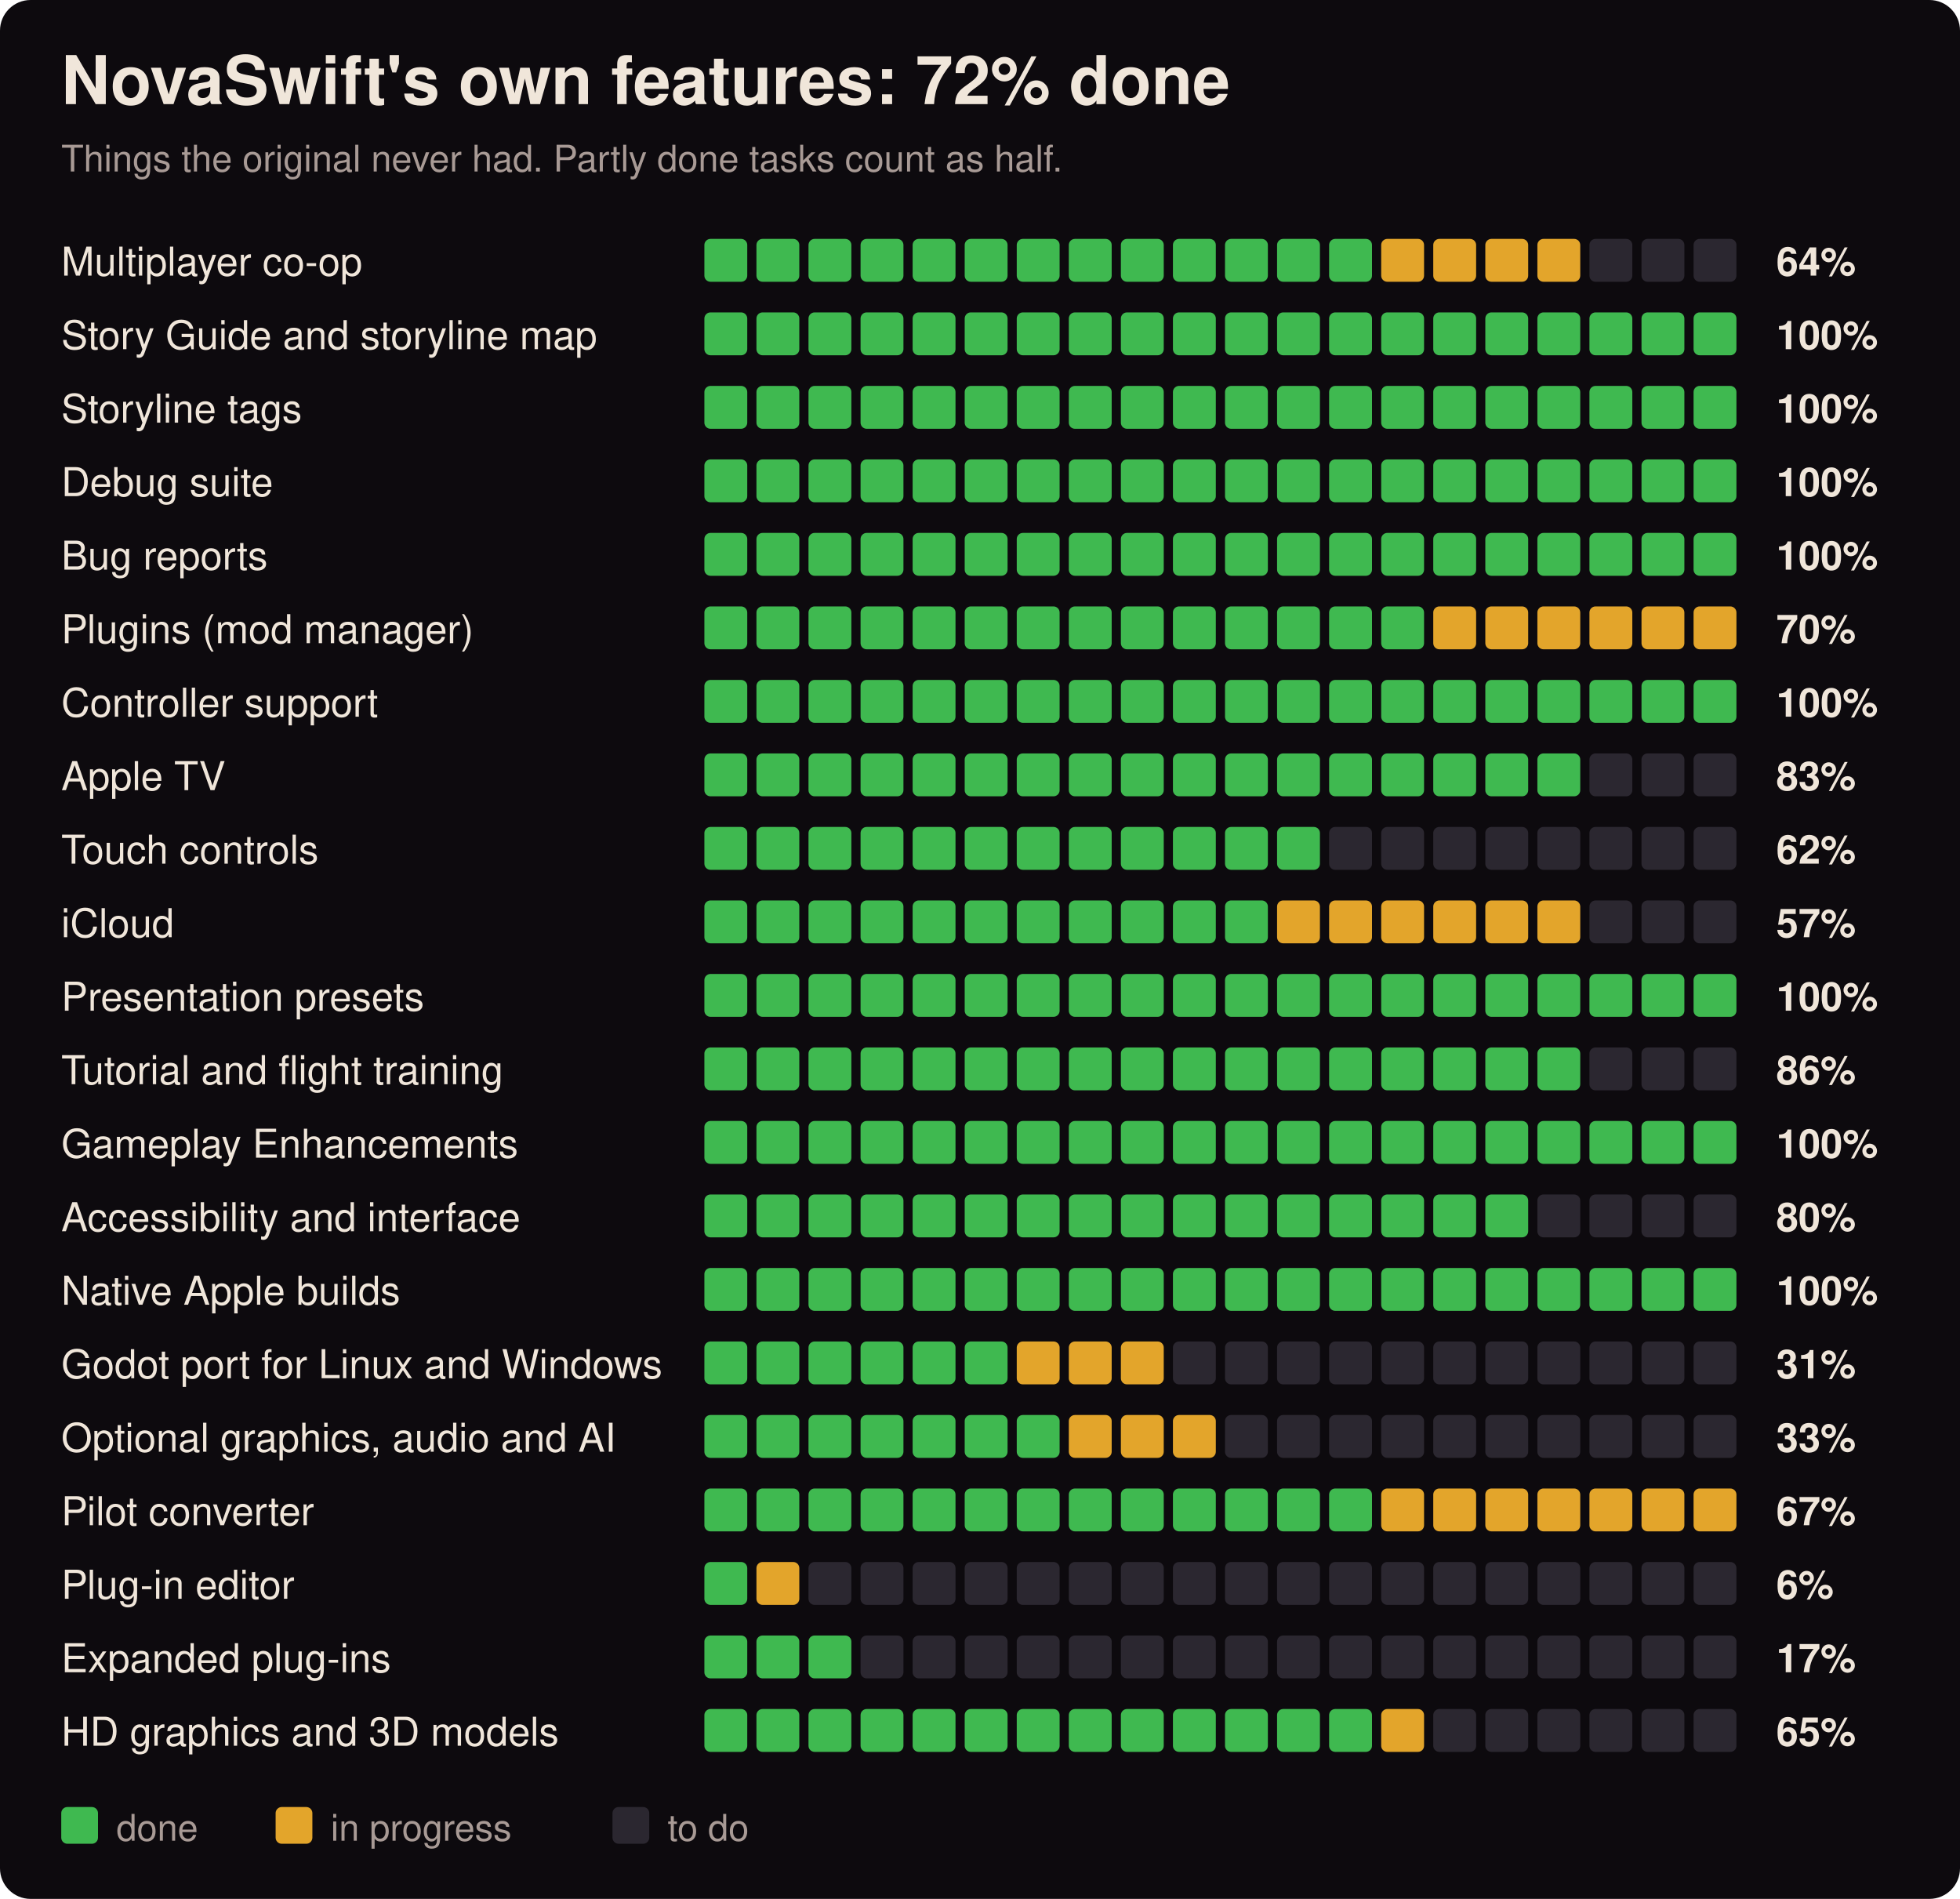
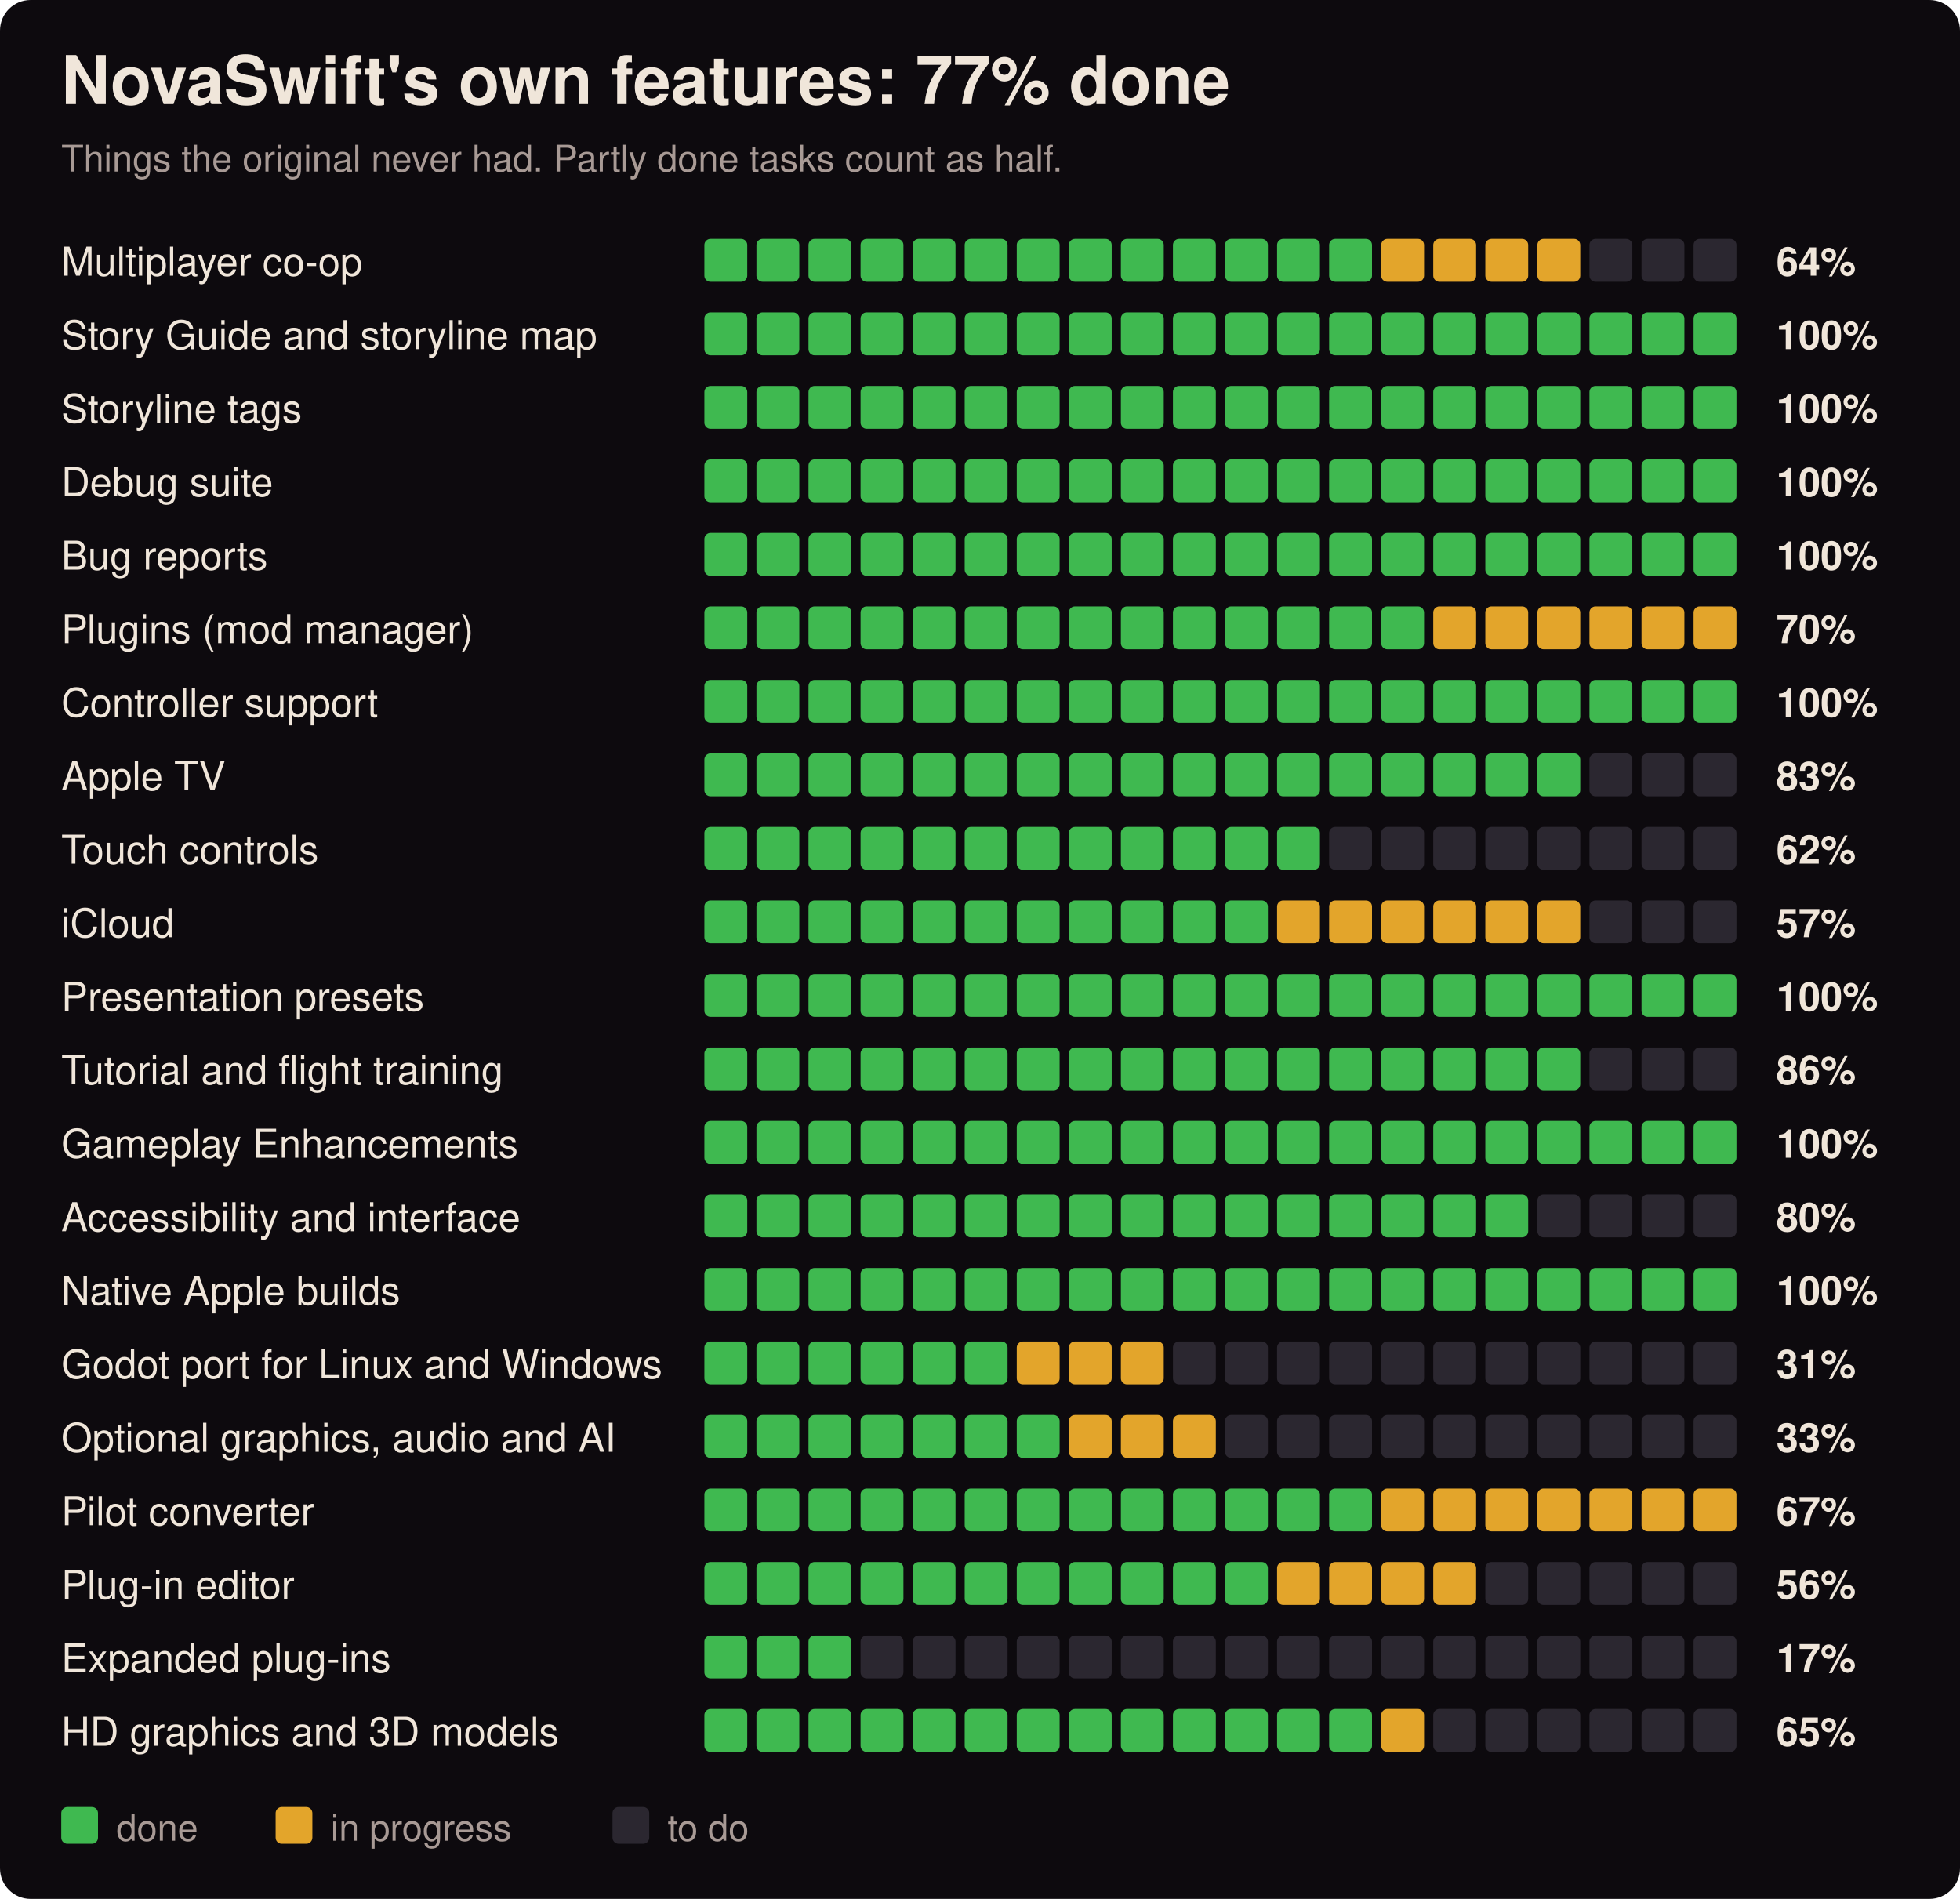
<svg xmlns="http://www.w3.org/2000/svg" width="640" height="620" viewBox="0 0 640 620" font-family="-apple-system, Segoe UI, Helvetica, Arial, sans-serif">
  <style>.hl{font-size:22px;font-weight:700;fill:#f0e6da}.sb{font-size:12px;fill:#a89a95}.nm{font-size:13px;fill:#f0e6da}.pc{font-size:13px;font-weight:600;fill:#f0e6da}</style>
  <rect width="640" height="620" rx="10" fill="#0d0a0e" />
-   <text x="20" y="34" class="hl">NovaSwift's own features: 72% done</text>
+   <text x="20" y="34" class="hl">NovaSwift's own features: 77% done</text>
  <text x="20" y="56" class="sb">Things the original never had. Partly done tasks count as half.</text>
  <text x="20" y="90" class="nm">Multiplayer co-op</text>
  <rect x="230" y="78" width="14" height="14" rx="2" fill="#3fb950" />
  <rect x="247" y="78" width="14" height="14" rx="2" fill="#3fb950" />
  <rect x="264" y="78" width="14" height="14" rx="2" fill="#3fb950" />
  <rect x="281" y="78" width="14" height="14" rx="2" fill="#3fb950" />
  <rect x="298" y="78" width="14" height="14" rx="2" fill="#3fb950" />
  <rect x="315" y="78" width="14" height="14" rx="2" fill="#3fb950" />
  <rect x="332" y="78" width="14" height="14" rx="2" fill="#3fb950" />
  <rect x="349" y="78" width="14" height="14" rx="2" fill="#3fb950" />
  <rect x="366" y="78" width="14" height="14" rx="2" fill="#3fb950" />
  <rect x="383" y="78" width="14" height="14" rx="2" fill="#3fb950" />
  <rect x="400" y="78" width="14" height="14" rx="2" fill="#3fb950" />
  <rect x="417" y="78" width="14" height="14" rx="2" fill="#3fb950" />
  <rect x="434" y="78" width="14" height="14" rx="2" fill="#3fb950" />
  <rect x="451" y="78" width="14" height="14" rx="2" fill="#e3a52b" />
  <rect x="468" y="78" width="14" height="14" rx="2" fill="#e3a52b" />
  <rect x="485" y="78" width="14" height="14" rx="2" fill="#e3a52b" />
  <rect x="502" y="78" width="14" height="14" rx="2" fill="#e3a52b" />
  <rect x="519" y="78" width="14" height="14" rx="2" fill="#2b2730" />
  <rect x="536" y="78" width="14" height="14" rx="2" fill="#2b2730" />
  <rect x="553" y="78" width="14" height="14" rx="2" fill="#2b2730" />
  <text x="580" y="90" class="pc">64%</text>
  <text x="20" y="114" class="nm">Story Guide and storyline map</text>
  <rect x="230" y="102" width="14" height="14" rx="2" fill="#3fb950" />
  <rect x="247" y="102" width="14" height="14" rx="2" fill="#3fb950" />
  <rect x="264" y="102" width="14" height="14" rx="2" fill="#3fb950" />
  <rect x="281" y="102" width="14" height="14" rx="2" fill="#3fb950" />
  <rect x="298" y="102" width="14" height="14" rx="2" fill="#3fb950" />
  <rect x="315" y="102" width="14" height="14" rx="2" fill="#3fb950" />
  <rect x="332" y="102" width="14" height="14" rx="2" fill="#3fb950" />
  <rect x="349" y="102" width="14" height="14" rx="2" fill="#3fb950" />
  <rect x="366" y="102" width="14" height="14" rx="2" fill="#3fb950" />
  <rect x="383" y="102" width="14" height="14" rx="2" fill="#3fb950" />
  <rect x="400" y="102" width="14" height="14" rx="2" fill="#3fb950" />
  <rect x="417" y="102" width="14" height="14" rx="2" fill="#3fb950" />
  <rect x="434" y="102" width="14" height="14" rx="2" fill="#3fb950" />
  <rect x="451" y="102" width="14" height="14" rx="2" fill="#3fb950" />
  <rect x="468" y="102" width="14" height="14" rx="2" fill="#3fb950" />
  <rect x="485" y="102" width="14" height="14" rx="2" fill="#3fb950" />
  <rect x="502" y="102" width="14" height="14" rx="2" fill="#3fb950" />
  <rect x="519" y="102" width="14" height="14" rx="2" fill="#3fb950" />
  <rect x="536" y="102" width="14" height="14" rx="2" fill="#3fb950" />
  <rect x="553" y="102" width="14" height="14" rx="2" fill="#3fb950" />
  <text x="580" y="114" class="pc">100%</text>
  <text x="20" y="138" class="nm">Storyline tags</text>
  <rect x="230" y="126" width="14" height="14" rx="2" fill="#3fb950" />
  <rect x="247" y="126" width="14" height="14" rx="2" fill="#3fb950" />
  <rect x="264" y="126" width="14" height="14" rx="2" fill="#3fb950" />
  <rect x="281" y="126" width="14" height="14" rx="2" fill="#3fb950" />
  <rect x="298" y="126" width="14" height="14" rx="2" fill="#3fb950" />
  <rect x="315" y="126" width="14" height="14" rx="2" fill="#3fb950" />
  <rect x="332" y="126" width="14" height="14" rx="2" fill="#3fb950" />
  <rect x="349" y="126" width="14" height="14" rx="2" fill="#3fb950" />
  <rect x="366" y="126" width="14" height="14" rx="2" fill="#3fb950" />
  <rect x="383" y="126" width="14" height="14" rx="2" fill="#3fb950" />
  <rect x="400" y="126" width="14" height="14" rx="2" fill="#3fb950" />
  <rect x="417" y="126" width="14" height="14" rx="2" fill="#3fb950" />
  <rect x="434" y="126" width="14" height="14" rx="2" fill="#3fb950" />
  <rect x="451" y="126" width="14" height="14" rx="2" fill="#3fb950" />
  <rect x="468" y="126" width="14" height="14" rx="2" fill="#3fb950" />
  <rect x="485" y="126" width="14" height="14" rx="2" fill="#3fb950" />
  <rect x="502" y="126" width="14" height="14" rx="2" fill="#3fb950" />
  <rect x="519" y="126" width="14" height="14" rx="2" fill="#3fb950" />
  <rect x="536" y="126" width="14" height="14" rx="2" fill="#3fb950" />
  <rect x="553" y="126" width="14" height="14" rx="2" fill="#3fb950" />
  <text x="580" y="138" class="pc">100%</text>
  <text x="20" y="162" class="nm">Debug suite</text>
  <rect x="230" y="150" width="14" height="14" rx="2" fill="#3fb950" />
  <rect x="247" y="150" width="14" height="14" rx="2" fill="#3fb950" />
  <rect x="264" y="150" width="14" height="14" rx="2" fill="#3fb950" />
  <rect x="281" y="150" width="14" height="14" rx="2" fill="#3fb950" />
  <rect x="298" y="150" width="14" height="14" rx="2" fill="#3fb950" />
  <rect x="315" y="150" width="14" height="14" rx="2" fill="#3fb950" />
  <rect x="332" y="150" width="14" height="14" rx="2" fill="#3fb950" />
  <rect x="349" y="150" width="14" height="14" rx="2" fill="#3fb950" />
  <rect x="366" y="150" width="14" height="14" rx="2" fill="#3fb950" />
  <rect x="383" y="150" width="14" height="14" rx="2" fill="#3fb950" />
  <rect x="400" y="150" width="14" height="14" rx="2" fill="#3fb950" />
  <rect x="417" y="150" width="14" height="14" rx="2" fill="#3fb950" />
  <rect x="434" y="150" width="14" height="14" rx="2" fill="#3fb950" />
  <rect x="451" y="150" width="14" height="14" rx="2" fill="#3fb950" />
  <rect x="468" y="150" width="14" height="14" rx="2" fill="#3fb950" />
  <rect x="485" y="150" width="14" height="14" rx="2" fill="#3fb950" />
  <rect x="502" y="150" width="14" height="14" rx="2" fill="#3fb950" />
  <rect x="519" y="150" width="14" height="14" rx="2" fill="#3fb950" />
  <rect x="536" y="150" width="14" height="14" rx="2" fill="#3fb950" />
  <rect x="553" y="150" width="14" height="14" rx="2" fill="#3fb950" />
  <text x="580" y="162" class="pc">100%</text>
  <text x="20" y="186" class="nm">Bug reports</text>
  <rect x="230" y="174" width="14" height="14" rx="2" fill="#3fb950" />
  <rect x="247" y="174" width="14" height="14" rx="2" fill="#3fb950" />
  <rect x="264" y="174" width="14" height="14" rx="2" fill="#3fb950" />
  <rect x="281" y="174" width="14" height="14" rx="2" fill="#3fb950" />
  <rect x="298" y="174" width="14" height="14" rx="2" fill="#3fb950" />
  <rect x="315" y="174" width="14" height="14" rx="2" fill="#3fb950" />
  <rect x="332" y="174" width="14" height="14" rx="2" fill="#3fb950" />
  <rect x="349" y="174" width="14" height="14" rx="2" fill="#3fb950" />
  <rect x="366" y="174" width="14" height="14" rx="2" fill="#3fb950" />
  <rect x="383" y="174" width="14" height="14" rx="2" fill="#3fb950" />
  <rect x="400" y="174" width="14" height="14" rx="2" fill="#3fb950" />
  <rect x="417" y="174" width="14" height="14" rx="2" fill="#3fb950" />
  <rect x="434" y="174" width="14" height="14" rx="2" fill="#3fb950" />
  <rect x="451" y="174" width="14" height="14" rx="2" fill="#3fb950" />
  <rect x="468" y="174" width="14" height="14" rx="2" fill="#3fb950" />
  <rect x="485" y="174" width="14" height="14" rx="2" fill="#3fb950" />
  <rect x="502" y="174" width="14" height="14" rx="2" fill="#3fb950" />
  <rect x="519" y="174" width="14" height="14" rx="2" fill="#3fb950" />
  <rect x="536" y="174" width="14" height="14" rx="2" fill="#3fb950" />
  <rect x="553" y="174" width="14" height="14" rx="2" fill="#3fb950" />
  <text x="580" y="186" class="pc">100%</text>
  <text x="20" y="210" class="nm">Plugins (mod manager)</text>
  <rect x="230" y="198" width="14" height="14" rx="2" fill="#3fb950" />
  <rect x="247" y="198" width="14" height="14" rx="2" fill="#3fb950" />
  <rect x="264" y="198" width="14" height="14" rx="2" fill="#3fb950" />
  <rect x="281" y="198" width="14" height="14" rx="2" fill="#3fb950" />
  <rect x="298" y="198" width="14" height="14" rx="2" fill="#3fb950" />
  <rect x="315" y="198" width="14" height="14" rx="2" fill="#3fb950" />
  <rect x="332" y="198" width="14" height="14" rx="2" fill="#3fb950" />
  <rect x="349" y="198" width="14" height="14" rx="2" fill="#3fb950" />
  <rect x="366" y="198" width="14" height="14" rx="2" fill="#3fb950" />
  <rect x="383" y="198" width="14" height="14" rx="2" fill="#3fb950" />
  <rect x="400" y="198" width="14" height="14" rx="2" fill="#3fb950" />
  <rect x="417" y="198" width="14" height="14" rx="2" fill="#3fb950" />
  <rect x="434" y="198" width="14" height="14" rx="2" fill="#3fb950" />
  <rect x="451" y="198" width="14" height="14" rx="2" fill="#3fb950" />
  <rect x="468" y="198" width="14" height="14" rx="2" fill="#e3a52b" />
  <rect x="485" y="198" width="14" height="14" rx="2" fill="#e3a52b" />
  <rect x="502" y="198" width="14" height="14" rx="2" fill="#e3a52b" />
  <rect x="519" y="198" width="14" height="14" rx="2" fill="#e3a52b" />
  <rect x="536" y="198" width="14" height="14" rx="2" fill="#e3a52b" />
  <rect x="553" y="198" width="14" height="14" rx="2" fill="#e3a52b" />
  <text x="580" y="210" class="pc">70%</text>
  <text x="20" y="234" class="nm">Controller support</text>
  <rect x="230" y="222" width="14" height="14" rx="2" fill="#3fb950" />
  <rect x="247" y="222" width="14" height="14" rx="2" fill="#3fb950" />
  <rect x="264" y="222" width="14" height="14" rx="2" fill="#3fb950" />
  <rect x="281" y="222" width="14" height="14" rx="2" fill="#3fb950" />
  <rect x="298" y="222" width="14" height="14" rx="2" fill="#3fb950" />
  <rect x="315" y="222" width="14" height="14" rx="2" fill="#3fb950" />
  <rect x="332" y="222" width="14" height="14" rx="2" fill="#3fb950" />
  <rect x="349" y="222" width="14" height="14" rx="2" fill="#3fb950" />
  <rect x="366" y="222" width="14" height="14" rx="2" fill="#3fb950" />
  <rect x="383" y="222" width="14" height="14" rx="2" fill="#3fb950" />
  <rect x="400" y="222" width="14" height="14" rx="2" fill="#3fb950" />
  <rect x="417" y="222" width="14" height="14" rx="2" fill="#3fb950" />
  <rect x="434" y="222" width="14" height="14" rx="2" fill="#3fb950" />
  <rect x="451" y="222" width="14" height="14" rx="2" fill="#3fb950" />
  <rect x="468" y="222" width="14" height="14" rx="2" fill="#3fb950" />
  <rect x="485" y="222" width="14" height="14" rx="2" fill="#3fb950" />
  <rect x="502" y="222" width="14" height="14" rx="2" fill="#3fb950" />
  <rect x="519" y="222" width="14" height="14" rx="2" fill="#3fb950" />
  <rect x="536" y="222" width="14" height="14" rx="2" fill="#3fb950" />
  <rect x="553" y="222" width="14" height="14" rx="2" fill="#3fb950" />
  <text x="580" y="234" class="pc">100%</text>
  <text x="20" y="258" class="nm">Apple TV</text>
  <rect x="230" y="246" width="14" height="14" rx="2" fill="#3fb950" />
  <rect x="247" y="246" width="14" height="14" rx="2" fill="#3fb950" />
  <rect x="264" y="246" width="14" height="14" rx="2" fill="#3fb950" />
  <rect x="281" y="246" width="14" height="14" rx="2" fill="#3fb950" />
  <rect x="298" y="246" width="14" height="14" rx="2" fill="#3fb950" />
  <rect x="315" y="246" width="14" height="14" rx="2" fill="#3fb950" />
  <rect x="332" y="246" width="14" height="14" rx="2" fill="#3fb950" />
  <rect x="349" y="246" width="14" height="14" rx="2" fill="#3fb950" />
  <rect x="366" y="246" width="14" height="14" rx="2" fill="#3fb950" />
  <rect x="383" y="246" width="14" height="14" rx="2" fill="#3fb950" />
  <rect x="400" y="246" width="14" height="14" rx="2" fill="#3fb950" />
  <rect x="417" y="246" width="14" height="14" rx="2" fill="#3fb950" />
  <rect x="434" y="246" width="14" height="14" rx="2" fill="#3fb950" />
  <rect x="451" y="246" width="14" height="14" rx="2" fill="#3fb950" />
  <rect x="468" y="246" width="14" height="14" rx="2" fill="#3fb950" />
  <rect x="485" y="246" width="14" height="14" rx="2" fill="#3fb950" />
  <rect x="502" y="246" width="14" height="14" rx="2" fill="#3fb950" />
  <rect x="519" y="246" width="14" height="14" rx="2" fill="#2b2730" />
  <rect x="536" y="246" width="14" height="14" rx="2" fill="#2b2730" />
  <rect x="553" y="246" width="14" height="14" rx="2" fill="#2b2730" />
  <text x="580" y="258" class="pc">83%</text>
  <text x="20" y="282" class="nm">Touch controls</text>
  <rect x="230" y="270" width="14" height="14" rx="2" fill="#3fb950" />
  <rect x="247" y="270" width="14" height="14" rx="2" fill="#3fb950" />
  <rect x="264" y="270" width="14" height="14" rx="2" fill="#3fb950" />
  <rect x="281" y="270" width="14" height="14" rx="2" fill="#3fb950" />
  <rect x="298" y="270" width="14" height="14" rx="2" fill="#3fb950" />
  <rect x="315" y="270" width="14" height="14" rx="2" fill="#3fb950" />
  <rect x="332" y="270" width="14" height="14" rx="2" fill="#3fb950" />
  <rect x="349" y="270" width="14" height="14" rx="2" fill="#3fb950" />
  <rect x="366" y="270" width="14" height="14" rx="2" fill="#3fb950" />
  <rect x="383" y="270" width="14" height="14" rx="2" fill="#3fb950" />
  <rect x="400" y="270" width="14" height="14" rx="2" fill="#3fb950" />
  <rect x="417" y="270" width="14" height="14" rx="2" fill="#3fb950" />
  <rect x="434" y="270" width="14" height="14" rx="2" fill="#2b2730" />
  <rect x="451" y="270" width="14" height="14" rx="2" fill="#2b2730" />
  <rect x="468" y="270" width="14" height="14" rx="2" fill="#2b2730" />
  <rect x="485" y="270" width="14" height="14" rx="2" fill="#2b2730" />
  <rect x="502" y="270" width="14" height="14" rx="2" fill="#2b2730" />
  <rect x="519" y="270" width="14" height="14" rx="2" fill="#2b2730" />
  <rect x="536" y="270" width="14" height="14" rx="2" fill="#2b2730" />
  <rect x="553" y="270" width="14" height="14" rx="2" fill="#2b2730" />
  <text x="580" y="282" class="pc">62%</text>
  <text x="20" y="306" class="nm">iCloud</text>
  <rect x="230" y="294" width="14" height="14" rx="2" fill="#3fb950" />
  <rect x="247" y="294" width="14" height="14" rx="2" fill="#3fb950" />
  <rect x="264" y="294" width="14" height="14" rx="2" fill="#3fb950" />
  <rect x="281" y="294" width="14" height="14" rx="2" fill="#3fb950" />
  <rect x="298" y="294" width="14" height="14" rx="2" fill="#3fb950" />
  <rect x="315" y="294" width="14" height="14" rx="2" fill="#3fb950" />
  <rect x="332" y="294" width="14" height="14" rx="2" fill="#3fb950" />
  <rect x="349" y="294" width="14" height="14" rx="2" fill="#3fb950" />
  <rect x="366" y="294" width="14" height="14" rx="2" fill="#3fb950" />
  <rect x="383" y="294" width="14" height="14" rx="2" fill="#3fb950" />
  <rect x="400" y="294" width="14" height="14" rx="2" fill="#3fb950" />
  <rect x="417" y="294" width="14" height="14" rx="2" fill="#e3a52b" />
  <rect x="434" y="294" width="14" height="14" rx="2" fill="#e3a52b" />
  <rect x="451" y="294" width="14" height="14" rx="2" fill="#e3a52b" />
  <rect x="468" y="294" width="14" height="14" rx="2" fill="#e3a52b" />
  <rect x="485" y="294" width="14" height="14" rx="2" fill="#e3a52b" />
  <rect x="502" y="294" width="14" height="14" rx="2" fill="#e3a52b" />
  <rect x="519" y="294" width="14" height="14" rx="2" fill="#2b2730" />
  <rect x="536" y="294" width="14" height="14" rx="2" fill="#2b2730" />
  <rect x="553" y="294" width="14" height="14" rx="2" fill="#2b2730" />
  <text x="580" y="306" class="pc">57%</text>
  <text x="20" y="330" class="nm">Presentation presets</text>
  <rect x="230" y="318" width="14" height="14" rx="2" fill="#3fb950" />
  <rect x="247" y="318" width="14" height="14" rx="2" fill="#3fb950" />
  <rect x="264" y="318" width="14" height="14" rx="2" fill="#3fb950" />
  <rect x="281" y="318" width="14" height="14" rx="2" fill="#3fb950" />
  <rect x="298" y="318" width="14" height="14" rx="2" fill="#3fb950" />
  <rect x="315" y="318" width="14" height="14" rx="2" fill="#3fb950" />
  <rect x="332" y="318" width="14" height="14" rx="2" fill="#3fb950" />
  <rect x="349" y="318" width="14" height="14" rx="2" fill="#3fb950" />
  <rect x="366" y="318" width="14" height="14" rx="2" fill="#3fb950" />
  <rect x="383" y="318" width="14" height="14" rx="2" fill="#3fb950" />
  <rect x="400" y="318" width="14" height="14" rx="2" fill="#3fb950" />
  <rect x="417" y="318" width="14" height="14" rx="2" fill="#3fb950" />
  <rect x="434" y="318" width="14" height="14" rx="2" fill="#3fb950" />
  <rect x="451" y="318" width="14" height="14" rx="2" fill="#3fb950" />
  <rect x="468" y="318" width="14" height="14" rx="2" fill="#3fb950" />
  <rect x="485" y="318" width="14" height="14" rx="2" fill="#3fb950" />
  <rect x="502" y="318" width="14" height="14" rx="2" fill="#3fb950" />
  <rect x="519" y="318" width="14" height="14" rx="2" fill="#3fb950" />
  <rect x="536" y="318" width="14" height="14" rx="2" fill="#3fb950" />
  <rect x="553" y="318" width="14" height="14" rx="2" fill="#3fb950" />
  <text x="580" y="330" class="pc">100%</text>
  <text x="20" y="354" class="nm">Tutorial and flight training</text>
  <rect x="230" y="342" width="14" height="14" rx="2" fill="#3fb950" />
  <rect x="247" y="342" width="14" height="14" rx="2" fill="#3fb950" />
  <rect x="264" y="342" width="14" height="14" rx="2" fill="#3fb950" />
  <rect x="281" y="342" width="14" height="14" rx="2" fill="#3fb950" />
  <rect x="298" y="342" width="14" height="14" rx="2" fill="#3fb950" />
  <rect x="315" y="342" width="14" height="14" rx="2" fill="#3fb950" />
  <rect x="332" y="342" width="14" height="14" rx="2" fill="#3fb950" />
  <rect x="349" y="342" width="14" height="14" rx="2" fill="#3fb950" />
  <rect x="366" y="342" width="14" height="14" rx="2" fill="#3fb950" />
  <rect x="383" y="342" width="14" height="14" rx="2" fill="#3fb950" />
  <rect x="400" y="342" width="14" height="14" rx="2" fill="#3fb950" />
  <rect x="417" y="342" width="14" height="14" rx="2" fill="#3fb950" />
  <rect x="434" y="342" width="14" height="14" rx="2" fill="#3fb950" />
  <rect x="451" y="342" width="14" height="14" rx="2" fill="#3fb950" />
  <rect x="468" y="342" width="14" height="14" rx="2" fill="#3fb950" />
  <rect x="485" y="342" width="14" height="14" rx="2" fill="#3fb950" />
  <rect x="502" y="342" width="14" height="14" rx="2" fill="#3fb950" />
  <rect x="519" y="342" width="14" height="14" rx="2" fill="#2b2730" />
  <rect x="536" y="342" width="14" height="14" rx="2" fill="#2b2730" />
  <rect x="553" y="342" width="14" height="14" rx="2" fill="#2b2730" />
  <text x="580" y="354" class="pc">86%</text>
  <text x="20" y="378" class="nm">Gameplay Enhancements</text>
  <rect x="230" y="366" width="14" height="14" rx="2" fill="#3fb950" />
  <rect x="247" y="366" width="14" height="14" rx="2" fill="#3fb950" />
  <rect x="264" y="366" width="14" height="14" rx="2" fill="#3fb950" />
  <rect x="281" y="366" width="14" height="14" rx="2" fill="#3fb950" />
  <rect x="298" y="366" width="14" height="14" rx="2" fill="#3fb950" />
  <rect x="315" y="366" width="14" height="14" rx="2" fill="#3fb950" />
  <rect x="332" y="366" width="14" height="14" rx="2" fill="#3fb950" />
  <rect x="349" y="366" width="14" height="14" rx="2" fill="#3fb950" />
  <rect x="366" y="366" width="14" height="14" rx="2" fill="#3fb950" />
  <rect x="383" y="366" width="14" height="14" rx="2" fill="#3fb950" />
  <rect x="400" y="366" width="14" height="14" rx="2" fill="#3fb950" />
  <rect x="417" y="366" width="14" height="14" rx="2" fill="#3fb950" />
  <rect x="434" y="366" width="14" height="14" rx="2" fill="#3fb950" />
  <rect x="451" y="366" width="14" height="14" rx="2" fill="#3fb950" />
  <rect x="468" y="366" width="14" height="14" rx="2" fill="#3fb950" />
  <rect x="485" y="366" width="14" height="14" rx="2" fill="#3fb950" />
  <rect x="502" y="366" width="14" height="14" rx="2" fill="#3fb950" />
  <rect x="519" y="366" width="14" height="14" rx="2" fill="#3fb950" />
  <rect x="536" y="366" width="14" height="14" rx="2" fill="#3fb950" />
  <rect x="553" y="366" width="14" height="14" rx="2" fill="#3fb950" />
  <text x="580" y="378" class="pc">100%</text>
  <text x="20" y="402" class="nm">Accessibility and interface</text>
  <rect x="230" y="390" width="14" height="14" rx="2" fill="#3fb950" />
  <rect x="247" y="390" width="14" height="14" rx="2" fill="#3fb950" />
  <rect x="264" y="390" width="14" height="14" rx="2" fill="#3fb950" />
  <rect x="281" y="390" width="14" height="14" rx="2" fill="#3fb950" />
  <rect x="298" y="390" width="14" height="14" rx="2" fill="#3fb950" />
  <rect x="315" y="390" width="14" height="14" rx="2" fill="#3fb950" />
  <rect x="332" y="390" width="14" height="14" rx="2" fill="#3fb950" />
  <rect x="349" y="390" width="14" height="14" rx="2" fill="#3fb950" />
  <rect x="366" y="390" width="14" height="14" rx="2" fill="#3fb950" />
  <rect x="383" y="390" width="14" height="14" rx="2" fill="#3fb950" />
  <rect x="400" y="390" width="14" height="14" rx="2" fill="#3fb950" />
  <rect x="417" y="390" width="14" height="14" rx="2" fill="#3fb950" />
  <rect x="434" y="390" width="14" height="14" rx="2" fill="#3fb950" />
  <rect x="451" y="390" width="14" height="14" rx="2" fill="#3fb950" />
  <rect x="468" y="390" width="14" height="14" rx="2" fill="#3fb950" />
  <rect x="485" y="390" width="14" height="14" rx="2" fill="#3fb950" />
  <rect x="502" y="390" width="14" height="14" rx="2" fill="#2b2730" />
  <rect x="519" y="390" width="14" height="14" rx="2" fill="#2b2730" />
  <rect x="536" y="390" width="14" height="14" rx="2" fill="#2b2730" />
  <rect x="553" y="390" width="14" height="14" rx="2" fill="#2b2730" />
  <text x="580" y="402" class="pc">80%</text>
  <text x="20" y="426" class="nm">Native Apple builds</text>
  <rect x="230" y="414" width="14" height="14" rx="2" fill="#3fb950" />
  <rect x="247" y="414" width="14" height="14" rx="2" fill="#3fb950" />
  <rect x="264" y="414" width="14" height="14" rx="2" fill="#3fb950" />
  <rect x="281" y="414" width="14" height="14" rx="2" fill="#3fb950" />
  <rect x="298" y="414" width="14" height="14" rx="2" fill="#3fb950" />
  <rect x="315" y="414" width="14" height="14" rx="2" fill="#3fb950" />
  <rect x="332" y="414" width="14" height="14" rx="2" fill="#3fb950" />
  <rect x="349" y="414" width="14" height="14" rx="2" fill="#3fb950" />
  <rect x="366" y="414" width="14" height="14" rx="2" fill="#3fb950" />
  <rect x="383" y="414" width="14" height="14" rx="2" fill="#3fb950" />
  <rect x="400" y="414" width="14" height="14" rx="2" fill="#3fb950" />
  <rect x="417" y="414" width="14" height="14" rx="2" fill="#3fb950" />
  <rect x="434" y="414" width="14" height="14" rx="2" fill="#3fb950" />
  <rect x="451" y="414" width="14" height="14" rx="2" fill="#3fb950" />
  <rect x="468" y="414" width="14" height="14" rx="2" fill="#3fb950" />
  <rect x="485" y="414" width="14" height="14" rx="2" fill="#3fb950" />
  <rect x="502" y="414" width="14" height="14" rx="2" fill="#3fb950" />
  <rect x="519" y="414" width="14" height="14" rx="2" fill="#3fb950" />
  <rect x="536" y="414" width="14" height="14" rx="2" fill="#3fb950" />
  <rect x="553" y="414" width="14" height="14" rx="2" fill="#3fb950" />
  <text x="580" y="426" class="pc">100%</text>
  <text x="20" y="450" class="nm">Godot port for Linux and Windows</text>
  <rect x="230" y="438" width="14" height="14" rx="2" fill="#3fb950" />
  <rect x="247" y="438" width="14" height="14" rx="2" fill="#3fb950" />
  <rect x="264" y="438" width="14" height="14" rx="2" fill="#3fb950" />
  <rect x="281" y="438" width="14" height="14" rx="2" fill="#3fb950" />
  <rect x="298" y="438" width="14" height="14" rx="2" fill="#3fb950" />
  <rect x="315" y="438" width="14" height="14" rx="2" fill="#3fb950" />
  <rect x="332" y="438" width="14" height="14" rx="2" fill="#e3a52b" />
  <rect x="349" y="438" width="14" height="14" rx="2" fill="#e3a52b" />
  <rect x="366" y="438" width="14" height="14" rx="2" fill="#e3a52b" />
  <rect x="383" y="438" width="14" height="14" rx="2" fill="#2b2730" />
  <rect x="400" y="438" width="14" height="14" rx="2" fill="#2b2730" />
  <rect x="417" y="438" width="14" height="14" rx="2" fill="#2b2730" />
  <rect x="434" y="438" width="14" height="14" rx="2" fill="#2b2730" />
  <rect x="451" y="438" width="14" height="14" rx="2" fill="#2b2730" />
  <rect x="468" y="438" width="14" height="14" rx="2" fill="#2b2730" />
  <rect x="485" y="438" width="14" height="14" rx="2" fill="#2b2730" />
  <rect x="502" y="438" width="14" height="14" rx="2" fill="#2b2730" />
  <rect x="519" y="438" width="14" height="14" rx="2" fill="#2b2730" />
  <rect x="536" y="438" width="14" height="14" rx="2" fill="#2b2730" />
  <rect x="553" y="438" width="14" height="14" rx="2" fill="#2b2730" />
  <text x="580" y="450" class="pc">31%</text>
  <text x="20" y="474" class="nm">Optional graphics, audio and AI</text>
  <rect x="230" y="462" width="14" height="14" rx="2" fill="#3fb950" />
  <rect x="247" y="462" width="14" height="14" rx="2" fill="#3fb950" />
  <rect x="264" y="462" width="14" height="14" rx="2" fill="#3fb950" />
  <rect x="281" y="462" width="14" height="14" rx="2" fill="#3fb950" />
  <rect x="298" y="462" width="14" height="14" rx="2" fill="#3fb950" />
  <rect x="315" y="462" width="14" height="14" rx="2" fill="#3fb950" />
  <rect x="332" y="462" width="14" height="14" rx="2" fill="#3fb950" />
  <rect x="349" y="462" width="14" height="14" rx="2" fill="#e3a52b" />
  <rect x="366" y="462" width="14" height="14" rx="2" fill="#e3a52b" />
  <rect x="383" y="462" width="14" height="14" rx="2" fill="#e3a52b" />
  <rect x="400" y="462" width="14" height="14" rx="2" fill="#2b2730" />
  <rect x="417" y="462" width="14" height="14" rx="2" fill="#2b2730" />
  <rect x="434" y="462" width="14" height="14" rx="2" fill="#2b2730" />
  <rect x="451" y="462" width="14" height="14" rx="2" fill="#2b2730" />
  <rect x="468" y="462" width="14" height="14" rx="2" fill="#2b2730" />
  <rect x="485" y="462" width="14" height="14" rx="2" fill="#2b2730" />
  <rect x="502" y="462" width="14" height="14" rx="2" fill="#2b2730" />
  <rect x="519" y="462" width="14" height="14" rx="2" fill="#2b2730" />
  <rect x="536" y="462" width="14" height="14" rx="2" fill="#2b2730" />
  <rect x="553" y="462" width="14" height="14" rx="2" fill="#2b2730" />
  <text x="580" y="474" class="pc">33%</text>
  <text x="20" y="498" class="nm">Pilot converter</text>
  <rect x="230" y="486" width="14" height="14" rx="2" fill="#3fb950" />
  <rect x="247" y="486" width="14" height="14" rx="2" fill="#3fb950" />
  <rect x="264" y="486" width="14" height="14" rx="2" fill="#3fb950" />
  <rect x="281" y="486" width="14" height="14" rx="2" fill="#3fb950" />
  <rect x="298" y="486" width="14" height="14" rx="2" fill="#3fb950" />
  <rect x="315" y="486" width="14" height="14" rx="2" fill="#3fb950" />
  <rect x="332" y="486" width="14" height="14" rx="2" fill="#3fb950" />
  <rect x="349" y="486" width="14" height="14" rx="2" fill="#3fb950" />
  <rect x="366" y="486" width="14" height="14" rx="2" fill="#3fb950" />
  <rect x="383" y="486" width="14" height="14" rx="2" fill="#3fb950" />
  <rect x="400" y="486" width="14" height="14" rx="2" fill="#3fb950" />
  <rect x="417" y="486" width="14" height="14" rx="2" fill="#3fb950" />
  <rect x="434" y="486" width="14" height="14" rx="2" fill="#3fb950" />
  <rect x="451" y="486" width="14" height="14" rx="2" fill="#e3a52b" />
  <rect x="468" y="486" width="14" height="14" rx="2" fill="#e3a52b" />
  <rect x="485" y="486" width="14" height="14" rx="2" fill="#e3a52b" />
  <rect x="502" y="486" width="14" height="14" rx="2" fill="#e3a52b" />
  <rect x="519" y="486" width="14" height="14" rx="2" fill="#e3a52b" />
  <rect x="536" y="486" width="14" height="14" rx="2" fill="#e3a52b" />
  <rect x="553" y="486" width="14" height="14" rx="2" fill="#e3a52b" />
  <text x="580" y="498" class="pc">67%</text>
  <text x="20" y="522" class="nm">Plug-in editor</text>
  <rect x="230" y="510" width="14" height="14" rx="2" fill="#3fb950" />
-   <rect x="247" y="510" width="14" height="14" rx="2" fill="#e3a52b" />
-   <rect x="264" y="510" width="14" height="14" rx="2" fill="#2b2730" />
-   <rect x="281" y="510" width="14" height="14" rx="2" fill="#2b2730" />
-   <rect x="298" y="510" width="14" height="14" rx="2" fill="#2b2730" />
-   <rect x="315" y="510" width="14" height="14" rx="2" fill="#2b2730" />
-   <rect x="332" y="510" width="14" height="14" rx="2" fill="#2b2730" />
-   <rect x="349" y="510" width="14" height="14" rx="2" fill="#2b2730" />
-   <rect x="366" y="510" width="14" height="14" rx="2" fill="#2b2730" />
-   <rect x="383" y="510" width="14" height="14" rx="2" fill="#2b2730" />
-   <rect x="400" y="510" width="14" height="14" rx="2" fill="#2b2730" />
-   <rect x="417" y="510" width="14" height="14" rx="2" fill="#2b2730" />
-   <rect x="434" y="510" width="14" height="14" rx="2" fill="#2b2730" />
-   <rect x="451" y="510" width="14" height="14" rx="2" fill="#2b2730" />
-   <rect x="468" y="510" width="14" height="14" rx="2" fill="#2b2730" />
+   <rect x="247" y="510" width="14" height="14" rx="2" fill="#3fb950" />
+   <rect x="264" y="510" width="14" height="14" rx="2" fill="#3fb950" />
+   <rect x="281" y="510" width="14" height="14" rx="2" fill="#3fb950" />
+   <rect x="298" y="510" width="14" height="14" rx="2" fill="#3fb950" />
+   <rect x="315" y="510" width="14" height="14" rx="2" fill="#3fb950" />
+   <rect x="332" y="510" width="14" height="14" rx="2" fill="#3fb950" />
+   <rect x="349" y="510" width="14" height="14" rx="2" fill="#3fb950" />
+   <rect x="366" y="510" width="14" height="14" rx="2" fill="#3fb950" />
+   <rect x="383" y="510" width="14" height="14" rx="2" fill="#3fb950" />
+   <rect x="400" y="510" width="14" height="14" rx="2" fill="#3fb950" />
+   <rect x="417" y="510" width="14" height="14" rx="2" fill="#e3a52b" />
+   <rect x="434" y="510" width="14" height="14" rx="2" fill="#e3a52b" />
+   <rect x="451" y="510" width="14" height="14" rx="2" fill="#e3a52b" />
+   <rect x="468" y="510" width="14" height="14" rx="2" fill="#e3a52b" />
  <rect x="485" y="510" width="14" height="14" rx="2" fill="#2b2730" />
  <rect x="502" y="510" width="14" height="14" rx="2" fill="#2b2730" />
  <rect x="519" y="510" width="14" height="14" rx="2" fill="#2b2730" />
  <rect x="536" y="510" width="14" height="14" rx="2" fill="#2b2730" />
  <rect x="553" y="510" width="14" height="14" rx="2" fill="#2b2730" />
-   <text x="580" y="522" class="pc">6%</text>
+   <text x="580" y="522" class="pc">56%</text>
  <text x="20" y="546" class="nm">Expanded plug-ins</text>
  <rect x="230" y="534" width="14" height="14" rx="2" fill="#3fb950" />
  <rect x="247" y="534" width="14" height="14" rx="2" fill="#3fb950" />
  <rect x="264" y="534" width="14" height="14" rx="2" fill="#3fb950" />
  <rect x="281" y="534" width="14" height="14" rx="2" fill="#2b2730" />
  <rect x="298" y="534" width="14" height="14" rx="2" fill="#2b2730" />
  <rect x="315" y="534" width="14" height="14" rx="2" fill="#2b2730" />
  <rect x="332" y="534" width="14" height="14" rx="2" fill="#2b2730" />
  <rect x="349" y="534" width="14" height="14" rx="2" fill="#2b2730" />
  <rect x="366" y="534" width="14" height="14" rx="2" fill="#2b2730" />
  <rect x="383" y="534" width="14" height="14" rx="2" fill="#2b2730" />
  <rect x="400" y="534" width="14" height="14" rx="2" fill="#2b2730" />
  <rect x="417" y="534" width="14" height="14" rx="2" fill="#2b2730" />
  <rect x="434" y="534" width="14" height="14" rx="2" fill="#2b2730" />
  <rect x="451" y="534" width="14" height="14" rx="2" fill="#2b2730" />
  <rect x="468" y="534" width="14" height="14" rx="2" fill="#2b2730" />
  <rect x="485" y="534" width="14" height="14" rx="2" fill="#2b2730" />
  <rect x="502" y="534" width="14" height="14" rx="2" fill="#2b2730" />
  <rect x="519" y="534" width="14" height="14" rx="2" fill="#2b2730" />
  <rect x="536" y="534" width="14" height="14" rx="2" fill="#2b2730" />
  <rect x="553" y="534" width="14" height="14" rx="2" fill="#2b2730" />
  <text x="580" y="546" class="pc">17%</text>
  <text x="20" y="570" class="nm">HD graphics and 3D models</text>
  <rect x="230" y="558" width="14" height="14" rx="2" fill="#3fb950" />
  <rect x="247" y="558" width="14" height="14" rx="2" fill="#3fb950" />
  <rect x="264" y="558" width="14" height="14" rx="2" fill="#3fb950" />
  <rect x="281" y="558" width="14" height="14" rx="2" fill="#3fb950" />
  <rect x="298" y="558" width="14" height="14" rx="2" fill="#3fb950" />
  <rect x="315" y="558" width="14" height="14" rx="2" fill="#3fb950" />
  <rect x="332" y="558" width="14" height="14" rx="2" fill="#3fb950" />
  <rect x="349" y="558" width="14" height="14" rx="2" fill="#3fb950" />
  <rect x="366" y="558" width="14" height="14" rx="2" fill="#3fb950" />
  <rect x="383" y="558" width="14" height="14" rx="2" fill="#3fb950" />
  <rect x="400" y="558" width="14" height="14" rx="2" fill="#3fb950" />
  <rect x="417" y="558" width="14" height="14" rx="2" fill="#3fb950" />
  <rect x="434" y="558" width="14" height="14" rx="2" fill="#3fb950" />
  <rect x="451" y="558" width="14" height="14" rx="2" fill="#e3a52b" />
  <rect x="468" y="558" width="14" height="14" rx="2" fill="#2b2730" />
  <rect x="485" y="558" width="14" height="14" rx="2" fill="#2b2730" />
  <rect x="502" y="558" width="14" height="14" rx="2" fill="#2b2730" />
  <rect x="519" y="558" width="14" height="14" rx="2" fill="#2b2730" />
  <rect x="536" y="558" width="14" height="14" rx="2" fill="#2b2730" />
  <rect x="553" y="558" width="14" height="14" rx="2" fill="#2b2730" />
  <text x="580" y="570" class="pc">65%</text>
  <rect x="20" y="590" width="12" height="12" rx="2" fill="#3fb950" />
  <text x="38" y="601" class="sb">done</text>
  <rect x="90" y="590" width="12" height="12" rx="2" fill="#e3a52b" />
  <text x="108" y="601" class="sb">in progress</text>
  <rect x="200" y="590" width="12" height="12" rx="2" fill="#2b2730" />
  <text x="218" y="601" class="sb">to do</text>
</svg>
